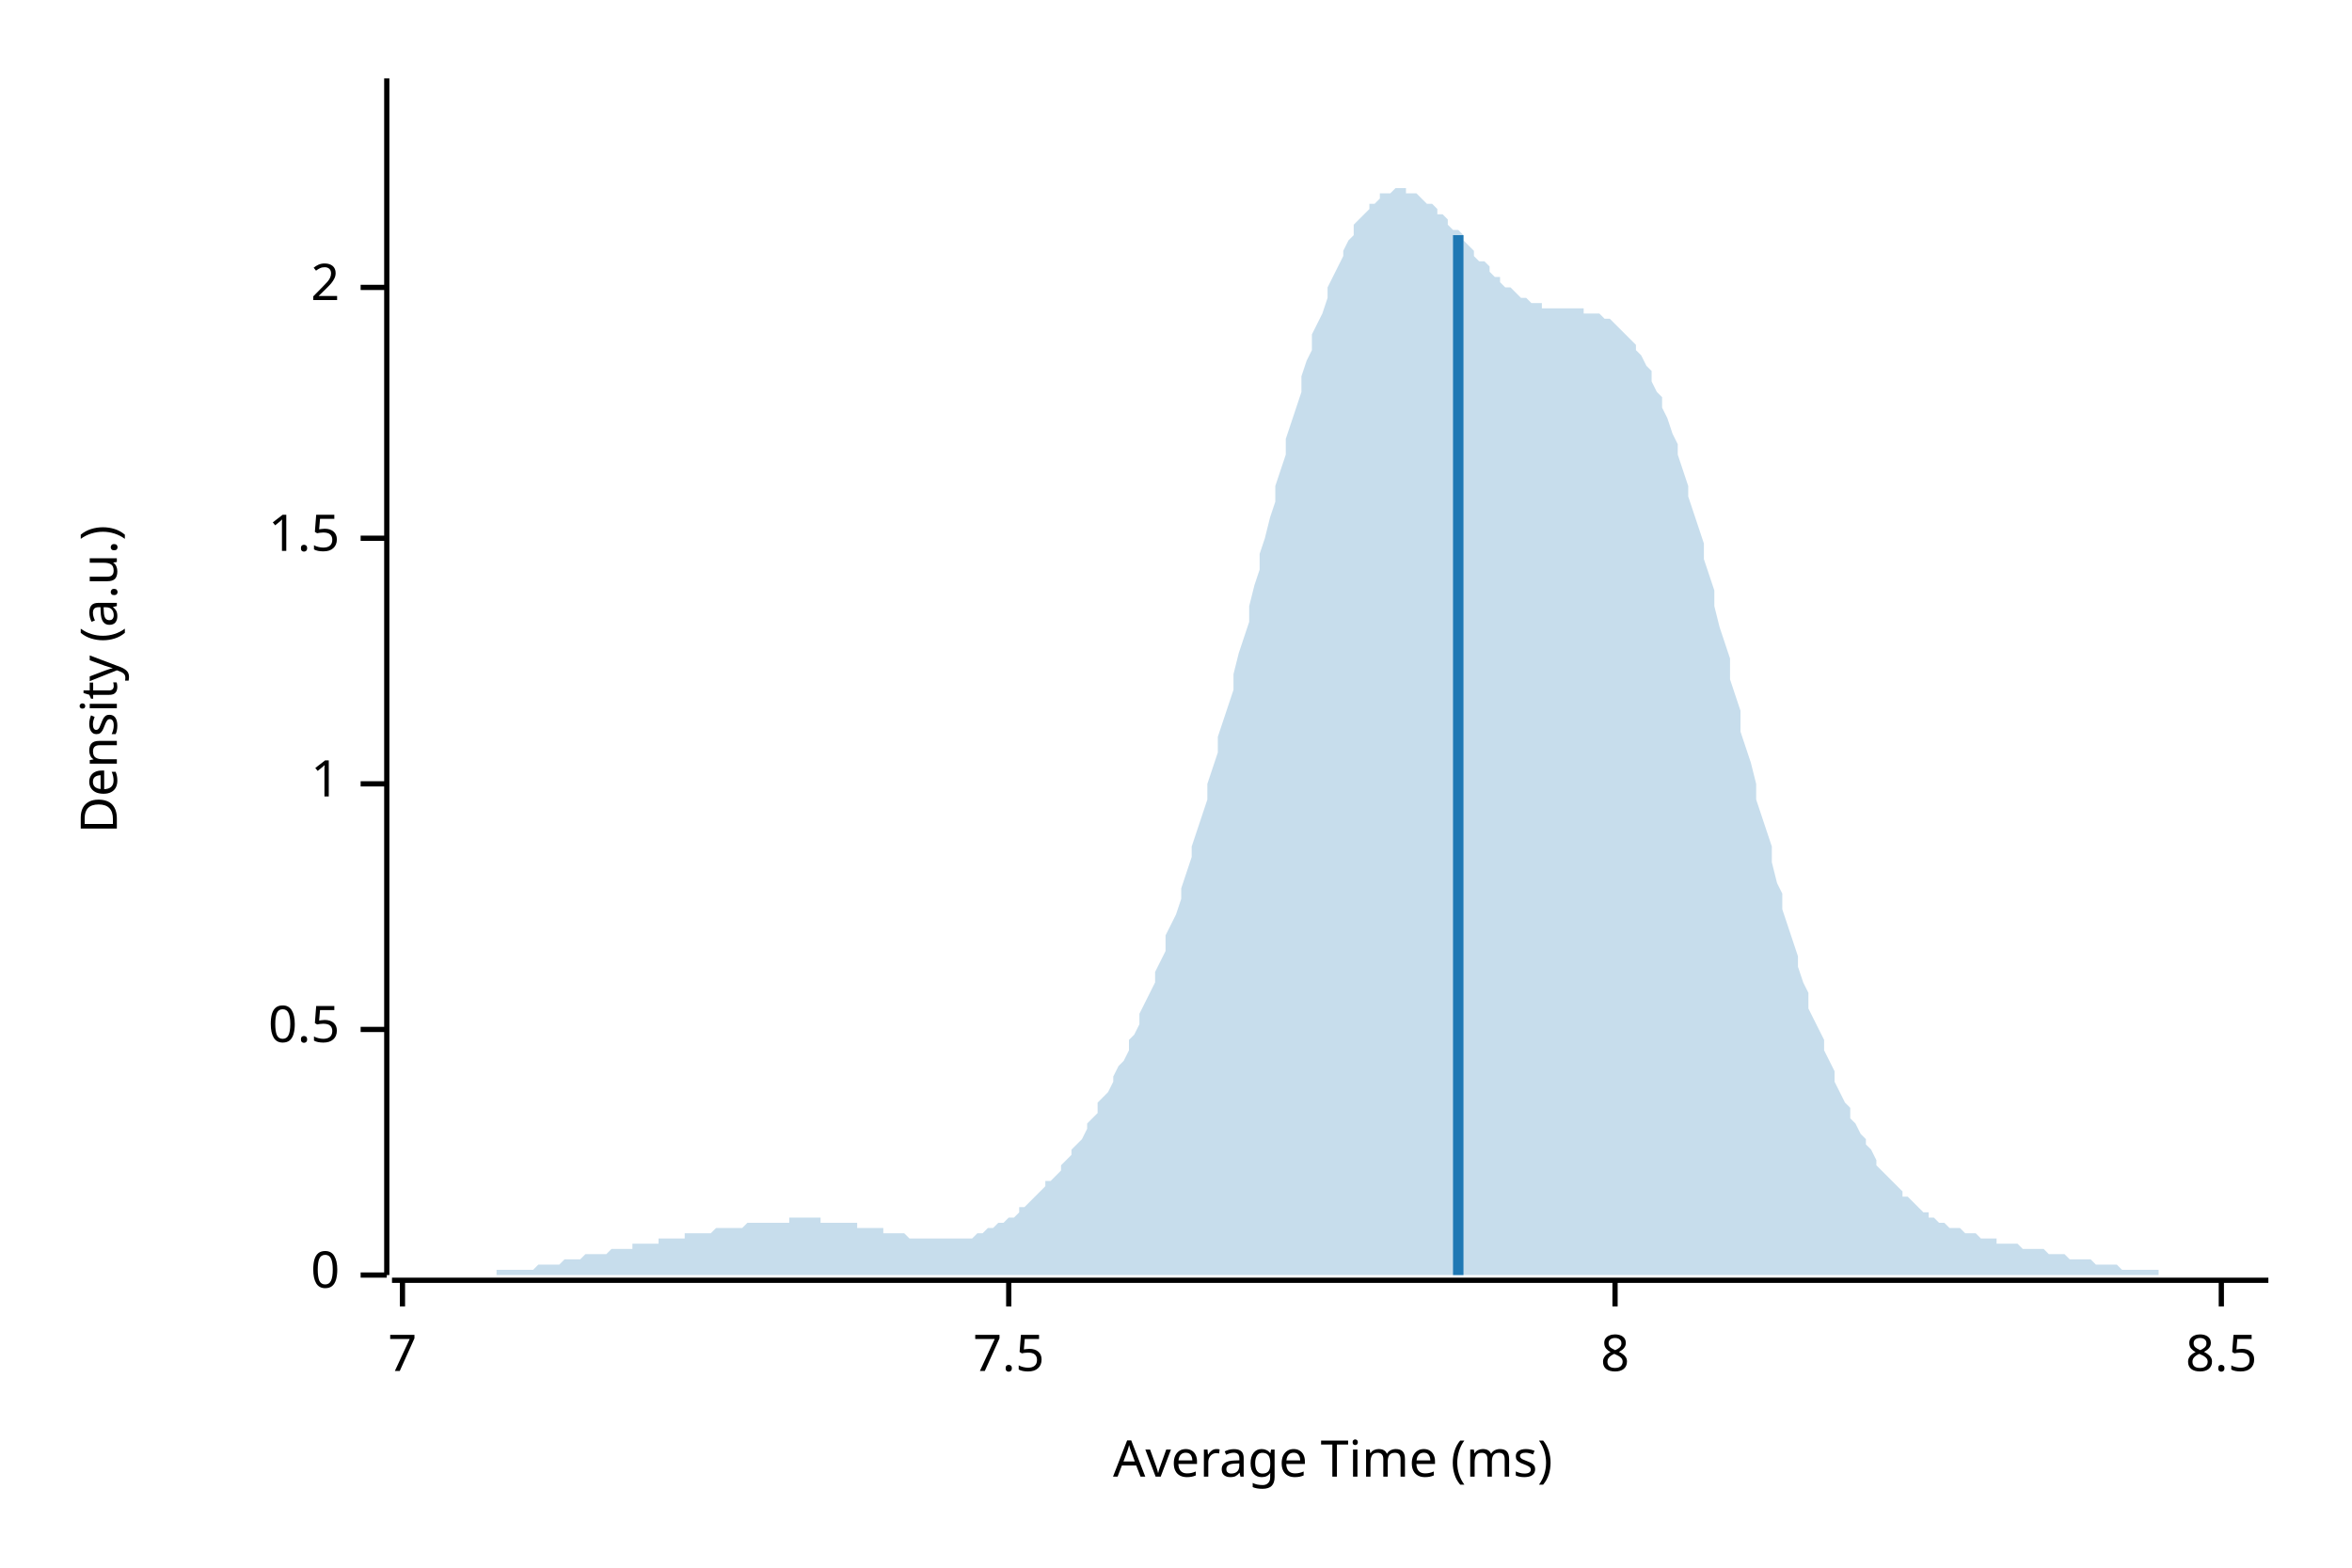
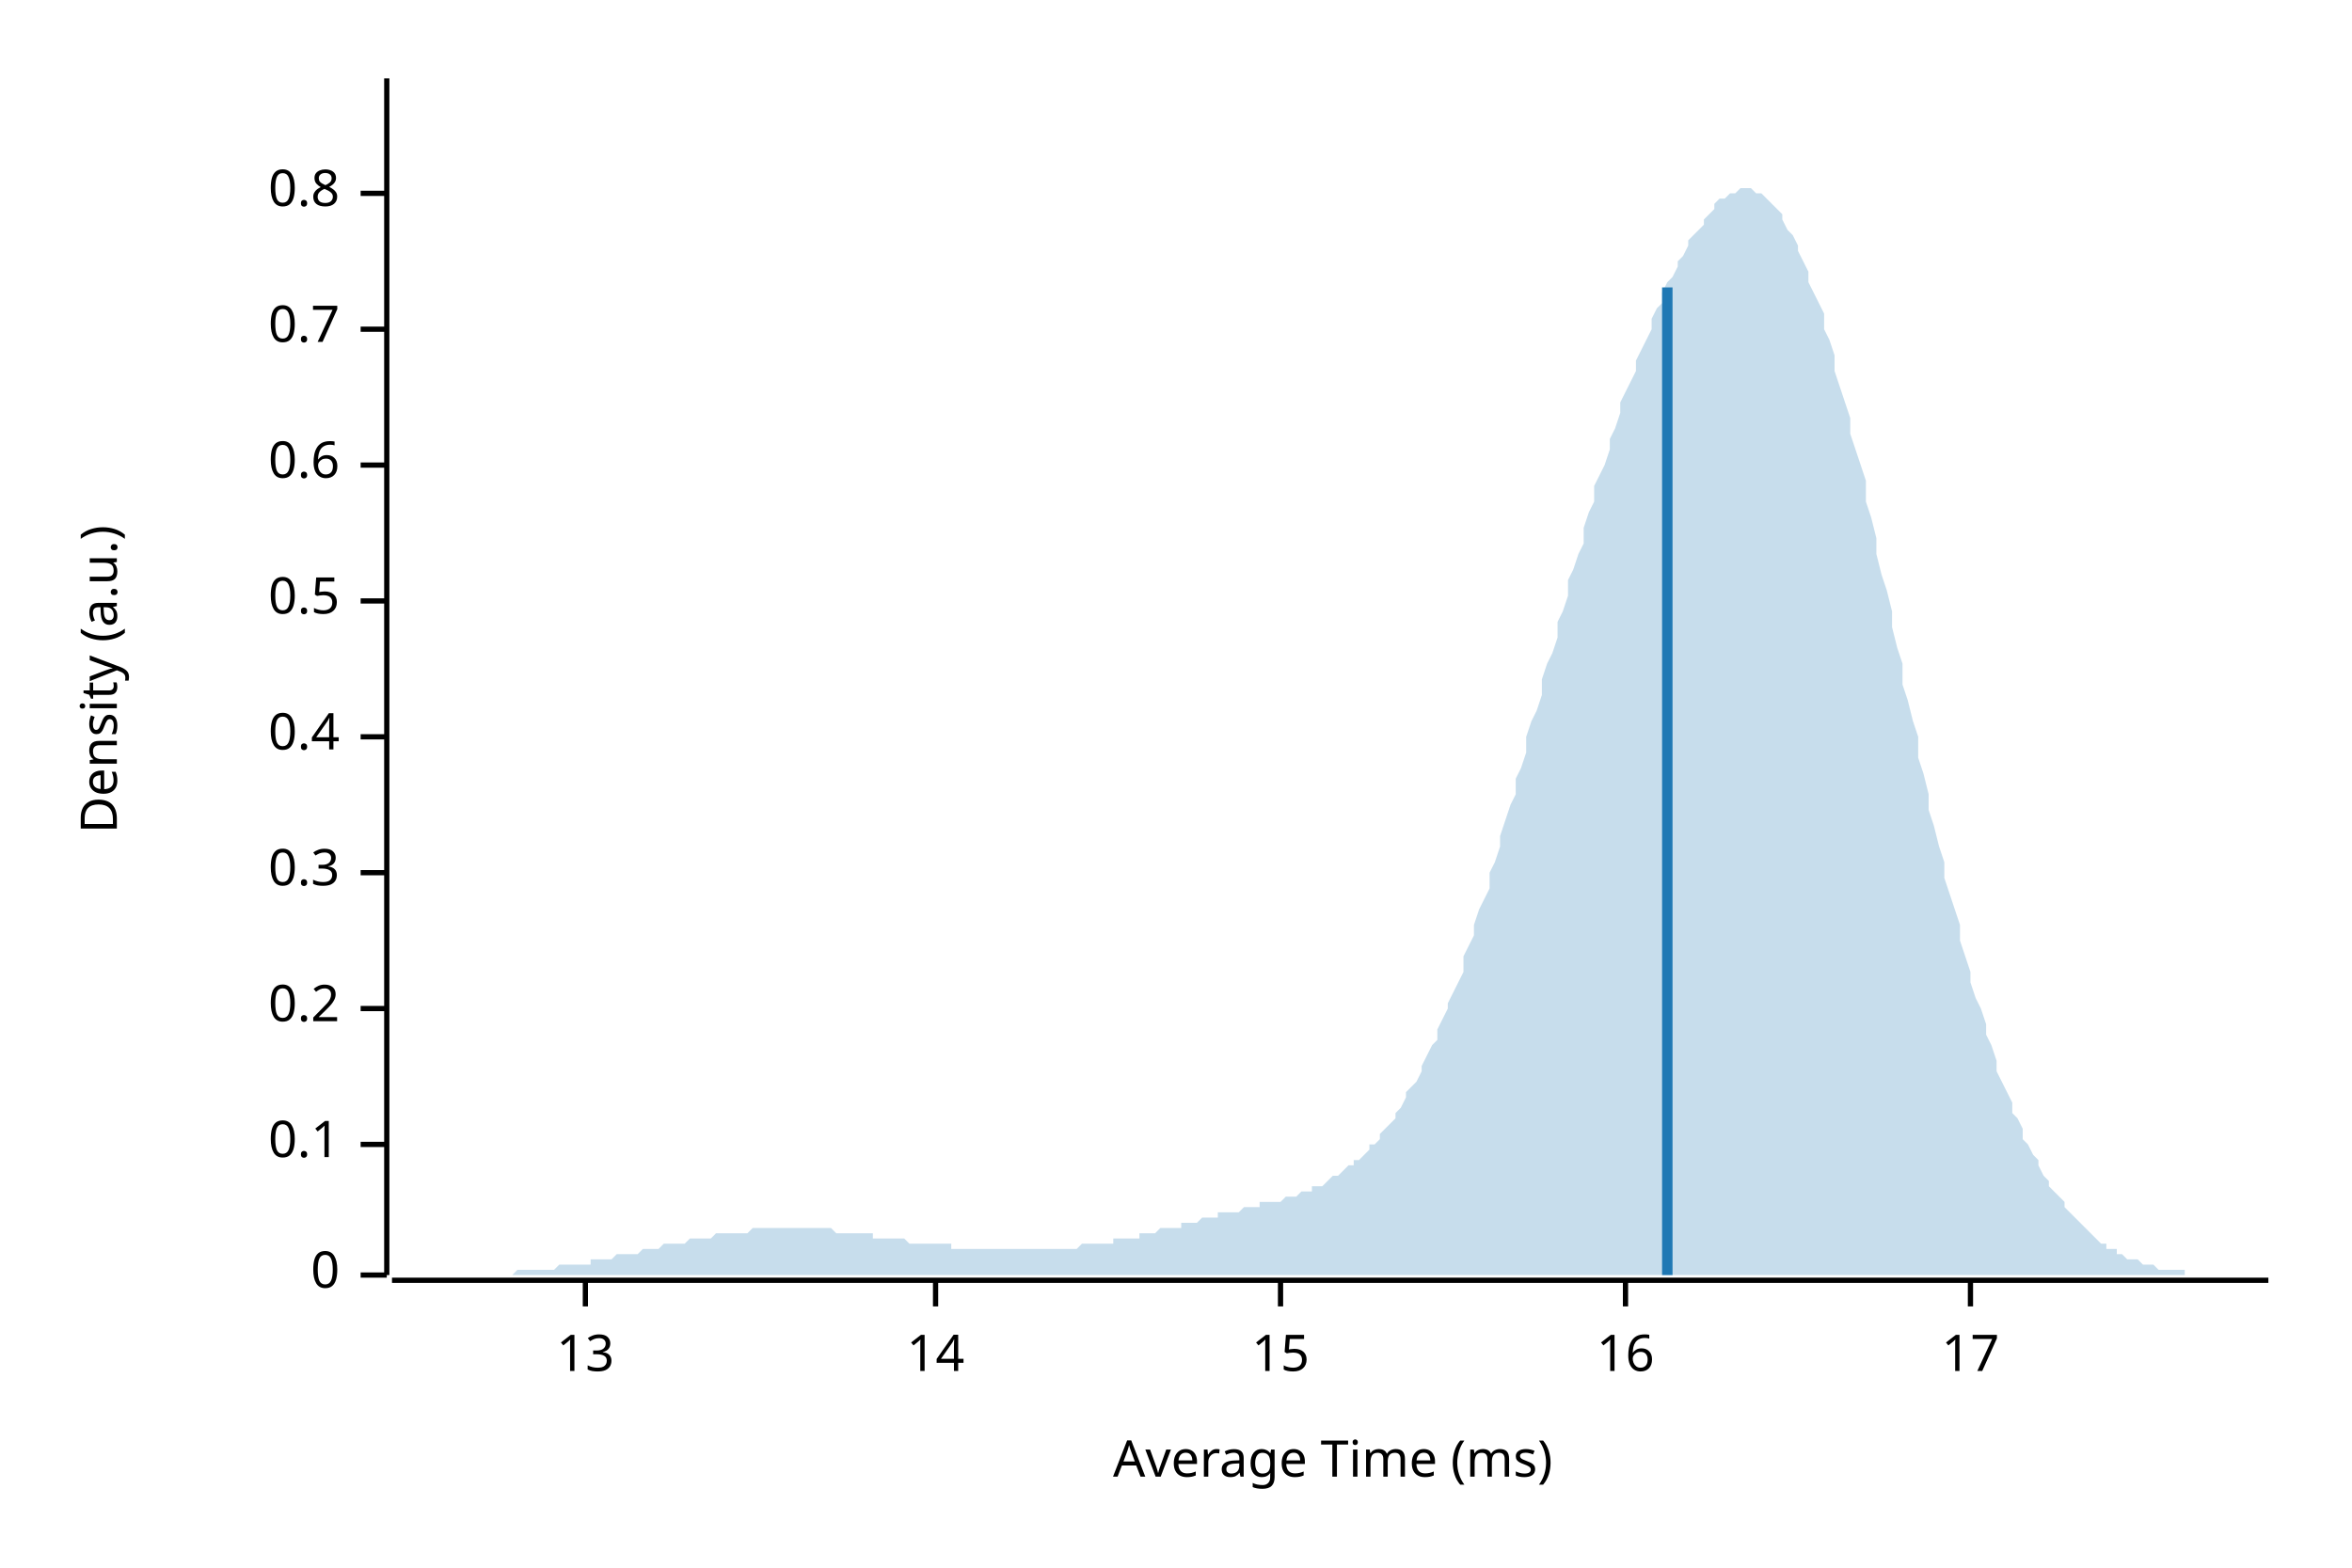
<svg xmlns="http://www.w3.org/2000/svg" width="450" height="300" viewBox="0 0 450 300">
  <text x="15" y="130" dy="0.76em" text-anchor="middle" font-family="sans-serif" font-size="9.677" opacity="1" fill="#000000" transform="rotate(270, 15, 130)">
Density (a.u.)
</text>
  <text x="255" y="285" dy="-0.5ex" text-anchor="middle" font-family="sans-serif" font-size="9.677" opacity="1" fill="#000000">
Average Time (ms)
</text>
  <polyline fill="none" opacity="1" stroke="#000000" stroke-width="1" points="74,15 74,244 " />
  <text x="65" y="244" dy="0.5ex" text-anchor="end" font-family="sans-serif" font-size="9.677" opacity="1" fill="#000000">
0
</text>
  <polyline fill="none" opacity="1" stroke="#000000" stroke-width="1" points="69,244 74,244 " />
-   <text x="65" y="197" dy="0.5ex" text-anchor="end" font-family="sans-serif" font-size="9.677" opacity="1" fill="#000000">
+   <text x="65" y="219" dy="0.5ex" text-anchor="end" font-family="sans-serif" font-size="9.677" opacity="1" fill="#000000">
+ 0.1
+ </text>
+   <polyline fill="none" opacity="1" stroke="#000000" stroke-width="1" points="69,219 74,219 " />
+   <text x="65" y="193" dy="0.5ex" text-anchor="end" font-family="sans-serif" font-size="9.677" opacity="1" fill="#000000">
+ 0.2
+ </text>
+   <polyline fill="none" opacity="1" stroke="#000000" stroke-width="1" points="69,193 74,193 " />
+   <text x="65" y="167" dy="0.5ex" text-anchor="end" font-family="sans-serif" font-size="9.677" opacity="1" fill="#000000">
+ 0.3
+ </text>
+   <polyline fill="none" opacity="1" stroke="#000000" stroke-width="1" points="69,167 74,167 " />
+   <text x="65" y="141" dy="0.5ex" text-anchor="end" font-family="sans-serif" font-size="9.677" opacity="1" fill="#000000">
+ 0.4
+ </text>
+   <polyline fill="none" opacity="1" stroke="#000000" stroke-width="1" points="69,141 74,141 " />
+   <text x="65" y="115" dy="0.5ex" text-anchor="end" font-family="sans-serif" font-size="9.677" opacity="1" fill="#000000">
0.5
</text>
-   <polyline fill="none" opacity="1" stroke="#000000" stroke-width="1" points="69,197 74,197 " />
-   <text x="65" y="150" dy="0.5ex" text-anchor="end" font-family="sans-serif" font-size="9.677" opacity="1" fill="#000000">
- 1
+   <polyline fill="none" opacity="1" stroke="#000000" stroke-width="1" points="69,115 74,115 " />
+   <text x="65" y="89" dy="0.5ex" text-anchor="end" font-family="sans-serif" font-size="9.677" opacity="1" fill="#000000">
+ 0.6
</text>
-   <polyline fill="none" opacity="1" stroke="#000000" stroke-width="1" points="69,150 74,150 " />
-   <text x="65" y="103" dy="0.5ex" text-anchor="end" font-family="sans-serif" font-size="9.677" opacity="1" fill="#000000">
- 1.5
+   <polyline fill="none" opacity="1" stroke="#000000" stroke-width="1" points="69,89 74,89 " />
+   <text x="65" y="63" dy="0.5ex" text-anchor="end" font-family="sans-serif" font-size="9.677" opacity="1" fill="#000000">
+ 0.7
</text>
-   <polyline fill="none" opacity="1" stroke="#000000" stroke-width="1" points="69,103 74,103 " />
-   <text x="65" y="55" dy="0.5ex" text-anchor="end" font-family="sans-serif" font-size="9.677" opacity="1" fill="#000000">
- 2
+   <polyline fill="none" opacity="1" stroke="#000000" stroke-width="1" points="69,63 74,63 " />
+   <text x="65" y="37" dy="0.5ex" text-anchor="end" font-family="sans-serif" font-size="9.677" opacity="1" fill="#000000">
+ 0.8
</text>
-   <polyline fill="none" opacity="1" stroke="#000000" stroke-width="1" points="69,55 74,55 " />
+   <polyline fill="none" opacity="1" stroke="#000000" stroke-width="1" points="69,37 74,37 " />
  <polyline fill="none" opacity="1" stroke="#000000" stroke-width="1" points="75,245 434,245 " />
-   <text x="77" y="255" dy="0.76em" text-anchor="middle" font-family="sans-serif" font-size="9.677" opacity="1" fill="#000000">
- 7
+   <text x="112" y="255" dy="0.76em" text-anchor="middle" font-family="sans-serif" font-size="9.677" opacity="1" fill="#000000">
+ 13
</text>
-   <polyline fill="none" opacity="1" stroke="#000000" stroke-width="1" points="77,245 77,250 " />
-   <text x="193" y="255" dy="0.76em" text-anchor="middle" font-family="sans-serif" font-size="9.677" opacity="1" fill="#000000">
- 7.5
+   <polyline fill="none" opacity="1" stroke="#000000" stroke-width="1" points="112,245 112,250 " />
+   <text x="179" y="255" dy="0.76em" text-anchor="middle" font-family="sans-serif" font-size="9.677" opacity="1" fill="#000000">
+ 14
</text>
-   <polyline fill="none" opacity="1" stroke="#000000" stroke-width="1" points="193,245 193,250 " />
-   <text x="309" y="255" dy="0.76em" text-anchor="middle" font-family="sans-serif" font-size="9.677" opacity="1" fill="#000000">
- 8
+   <polyline fill="none" opacity="1" stroke="#000000" stroke-width="1" points="179,245 179,250 " />
+   <text x="245" y="255" dy="0.76em" text-anchor="middle" font-family="sans-serif" font-size="9.677" opacity="1" fill="#000000">
+ 15
</text>
-   <polyline fill="none" opacity="1" stroke="#000000" stroke-width="1" points="309,245 309,250 " />
-   <text x="425" y="255" dy="0.76em" text-anchor="middle" font-family="sans-serif" font-size="9.677" opacity="1" fill="#000000">
- 8.5
+   <polyline fill="none" opacity="1" stroke="#000000" stroke-width="1" points="245,245 245,250 " />
+   <text x="311" y="255" dy="0.76em" text-anchor="middle" font-family="sans-serif" font-size="9.677" opacity="1" fill="#000000">
+ 16
</text>
-   <polyline fill="none" opacity="1" stroke="#000000" stroke-width="1" points="425,245 425,250 " />
-   <polygon opacity="0.25" fill="#1F78B4" points="75,244 75,244 76,244 77,244 77,244 78,244 79,244 80,244 80,244 81,244 82,244 82,244 83,244 84,244 85,244 85,244 86,244 87,244 87,244 88,244 89,244 90,244 90,244 91,244 92,244 92,244 93,244 94,244 95,244 95,243 96,243 97,243 98,243 98,243 99,243 100,243 100,243 101,243 102,243 103,242 103,242 104,242 105,242 105,242 106,242 107,242 108,241 108,241 109,241 110,241 110,241 111,241 112,240 113,240 113,240 114,240 115,240 116,240 116,240 117,239 118,239 118,239 119,239 120,239 121,239 121,238 122,238 123,238 123,238 124,238 125,238 126,238 126,237 127,237 128,237 128,237 129,237 130,237 131,237 131,236 132,236 133,236 133,236 134,236 135,236 136,236 136,236 137,235 138,235 139,235 139,235 140,235 141,235 141,235 142,235 143,234 144,234 144,234 145,234 146,234 146,234 147,234 148,234 149,234 149,234 150,234 151,234 151,233 152,233 153,233 154,233 154,233 155,233 156,233 157,233 157,234 158,234 159,234 159,234 160,234 161,234 162,234 162,234 163,234 164,234 164,235 165,235 166,235 167,235 167,235 168,235 169,235 169,236 170,236 171,236 172,236 172,236 173,236 174,237 175,237 175,237 176,237 177,237 177,237 178,237 179,237 180,237 180,237 181,237 182,237 182,237 183,237 184,237 185,237 185,237 186,237 187,236 187,236 188,236 189,235 190,235 190,235 191,234 192,234 192,234 193,233 194,233 195,232 195,231 196,231 197,230 198,229 198,229 199,228 200,227 200,226 201,226 202,225 203,224 203,223 204,222 205,221 205,220 206,219 207,218 208,216 208,215 209,214 210,213 210,211 211,210 212,209 213,207 213,206 214,204 215,203 216,201 216,199 217,198 218,196 218,194 219,192 220,190 221,188 221,186 222,184 223,182 223,179 224,177 225,175 226,172 226,170 227,167 228,164 228,162 229,159 230,156 231,153 231,150 232,147 233,144 233,141 234,138 235,135 236,132 236,129 237,125 238,122 239,119 239,116 240,112 241,109 241,106 242,103 243,99 244,96 244,93 245,90 246,87 246,84 247,81 248,78 249,75 249,72 250,69 251,67 251,64 252,62 253,60 254,57 254,55 255,53 256,51 257,49 257,48 258,46 259,45 259,43 260,42 261,41 262,40 262,39 263,39 264,38 264,37 265,37 266,37 267,36 267,36 268,36 269,36 269,37 270,37 271,37 272,38 272,38 273,39 274,39 275,40 275,41 276,41 277,42 277,43 278,44 279,44 280,45 280,46 281,47 282,48 282,49 283,50 284,50 285,51 285,52 286,53 287,53 287,54 288,55 289,55 290,56 290,56 291,57 292,57 292,57 293,58 294,58 295,58 295,59 296,59 297,59 298,59 298,59 299,59 300,59 300,59 301,59 302,59 303,59 303,60 304,60 305,60 305,60 306,60 307,61 308,61 308,61 309,62 310,63 310,63 311,64 312,65 313,66 313,67 314,68 315,70 316,71 316,73 317,75 318,76 318,78 319,80 320,83 321,85 321,87 322,90 323,93 323,95 324,98 325,101 326,104 326,107 327,110 328,113 328,116 329,120 330,123 331,126 331,130 332,133 333,136 333,140 334,143 335,146 336,150 336,153 337,156 338,159 339,162 339,165 340,169 341,171 341,174 342,177 343,180 344,183 344,185 345,188 346,190 346,193 347,195 348,197 349,199 349,201 350,203 351,205 351,207 352,209 353,211 354,212 354,214 355,215 356,217 357,218 357,219 358,220 359,222 359,223 360,224 361,225 362,226 362,226 363,227 364,228 364,229 365,229 366,230 367,231 367,231 368,232 369,232 369,233 370,233 371,234 372,234 372,234 373,235 374,235 375,235 375,235 376,236 377,236 377,236 378,236 379,237 380,237 380,237 381,237 382,237 382,238 383,238 384,238 385,238 385,238 386,238 387,239 387,239 388,239 389,239 390,239 390,239 391,239 392,240 392,240 393,240 394,240 395,240 395,240 396,241 397,241 398,241 398,241 399,241 400,241 400,241 401,242 402,242 403,242 403,242 404,242 405,242 405,242 406,243 407,243 408,243 408,243 409,243 410,243 410,243 411,243 412,243 413,243 413,244 414,244 415,244 416,244 416,244 417,244 418,244 418,244 419,244 420,244 421,244 421,244 422,244 423,244 423,244 424,244 425,244 426,244 426,244 427,244 428,244 428,244 429,244 430,244 431,244 431,244 432,244 433,244 434,244 434,244 75,244 " />
-   <polyline fill="none" opacity="1" stroke="#1F78B4" stroke-width="2" points="279,244 279,45 " />
+   <polyline fill="none" opacity="1" stroke="#000000" stroke-width="1" points="311,245 311,250 " />
+   <text x="377" y="255" dy="0.76em" text-anchor="middle" font-family="sans-serif" font-size="9.677" opacity="1" fill="#000000">
+ 17
+ </text>
+   <polyline fill="none" opacity="1" stroke="#000000" stroke-width="1" points="377,245 377,250 " />
+   <polygon opacity="0.25" fill="#1F78B4" points="75,244 75,244 76,244 77,244 77,244 78,244 79,244 80,244 80,244 81,244 82,244 82,244 83,244 84,244 85,244 85,244 86,244 87,244 87,244 88,244 89,244 90,244 90,244 91,244 92,244 92,244 93,244 94,244 95,244 95,244 96,244 97,244 98,244 98,244 99,243 100,243 100,243 101,243 102,243 103,243 103,243 104,243 105,243 105,243 106,243 107,242 108,242 108,242 109,242 110,242 110,242 111,242 112,242 113,242 113,241 114,241 115,241 116,241 116,241 117,241 118,240 118,240 119,240 120,240 121,240 121,240 122,240 123,239 123,239 124,239 125,239 126,239 126,239 127,238 128,238 128,238 129,238 130,238 131,238 131,238 132,237 133,237 133,237 134,237 135,237 136,237 136,237 137,236 138,236 139,236 139,236 140,236 141,236 141,236 142,236 143,236 144,235 144,235 145,235 146,235 146,235 147,235 148,235 149,235 149,235 150,235 151,235 151,235 152,235 153,235 154,235 154,235 155,235 156,235 157,235 157,235 158,235 159,235 159,235 160,236 161,236 162,236 162,236 163,236 164,236 164,236 165,236 166,236 167,236 167,237 168,237 169,237 169,237 170,237 171,237 172,237 172,237 173,237 174,238 175,238 175,238 176,238 177,238 177,238 178,238 179,238 180,238 180,238 181,238 182,238 182,239 183,239 184,239 185,239 185,239 186,239 187,239 187,239 188,239 189,239 190,239 190,239 191,239 192,239 192,239 193,239 194,239 195,239 195,239 196,239 197,239 198,239 198,239 199,239 200,239 200,239 201,239 202,239 203,239 203,239 204,239 205,239 205,239 206,239 207,238 208,238 208,238 209,238 210,238 210,238 211,238 212,238 213,238 213,237 214,237 215,237 216,237 216,237 217,237 218,237 218,236 219,236 220,236 221,236 221,236 222,235 223,235 223,235 224,235 225,235 226,235 226,234 227,234 228,234 228,234 229,234 230,233 231,233 231,233 232,233 233,233 233,232 234,232 235,232 236,232 236,232 237,232 238,231 239,231 239,231 240,231 241,231 241,230 242,230 243,230 244,230 244,230 245,230 246,229 246,229 247,229 248,229 249,228 249,228 250,228 251,228 251,227 252,227 253,227 254,226 254,226 255,225 256,225 257,224 257,224 258,223 259,223 259,222 260,222 261,221 262,220 262,219 263,219 264,218 264,217 265,216 266,215 267,214 267,213 268,212 269,210 269,209 270,208 271,207 272,205 272,204 273,202 274,200 275,199 275,197 276,195 277,193 277,192 278,190 279,188 280,186 280,183 281,181 282,179 282,177 283,174 284,172 285,170 285,167 286,165 287,162 287,160 288,157 289,154 290,152 290,149 291,147 292,144 292,141 293,138 294,136 295,133 295,130 296,127 297,125 298,122 298,119 299,117 300,114 300,111 301,109 302,106 303,104 303,101 304,98 305,96 305,93 306,91 307,89 308,86 308,84 309,82 310,79 310,77 311,75 312,73 313,71 313,69 314,67 315,65 316,63 316,61 317,59 318,58 318,56 319,54 320,53 321,51 321,50 322,49 323,47 323,46 324,45 325,44 326,43 326,42 327,41 328,40 328,39 329,38 330,38 331,37 331,37 332,37 333,36 333,36 334,36 335,36 336,37 336,37 337,37 338,38 339,39 339,39 340,40 341,41 341,42 342,44 343,45 344,47 344,48 345,50 346,52 346,54 347,56 348,58 349,60 349,63 350,65 351,68 351,71 352,74 353,77 354,80 354,83 355,86 356,89 357,92 357,96 358,99 359,103 359,106 360,110 361,113 362,117 362,120 363,124 364,127 364,131 365,134 366,138 367,141 367,145 368,148 369,152 369,155 370,158 371,162 372,165 372,168 373,171 374,174 375,177 375,180 376,183 377,186 377,188 378,191 379,193 380,196 380,198 381,200 382,203 382,205 383,207 384,209 385,211 385,213 386,214 387,216 387,218 388,219 389,221 390,222 390,223 391,225 392,226 392,227 393,228 394,229 395,230 395,231 396,232 397,233 398,234 398,234 399,235 400,236 400,236 401,237 402,238 403,238 403,239 404,239 405,239 405,240 406,240 407,241 408,241 408,241 409,241 410,242 410,242 411,242 412,242 413,243 413,243 414,243 415,243 416,243 416,243 417,243 418,243 418,244 419,244 420,244 421,244 421,244 422,244 423,244 423,244 424,244 425,244 426,244 426,244 427,244 428,244 428,244 429,244 430,244 431,244 431,244 432,244 433,244 434,244 434,244 75,244 " />
+   <polyline fill="none" opacity="1" stroke="#1F78B4" stroke-width="2" points="319,244 319,55 " />
</svg>
